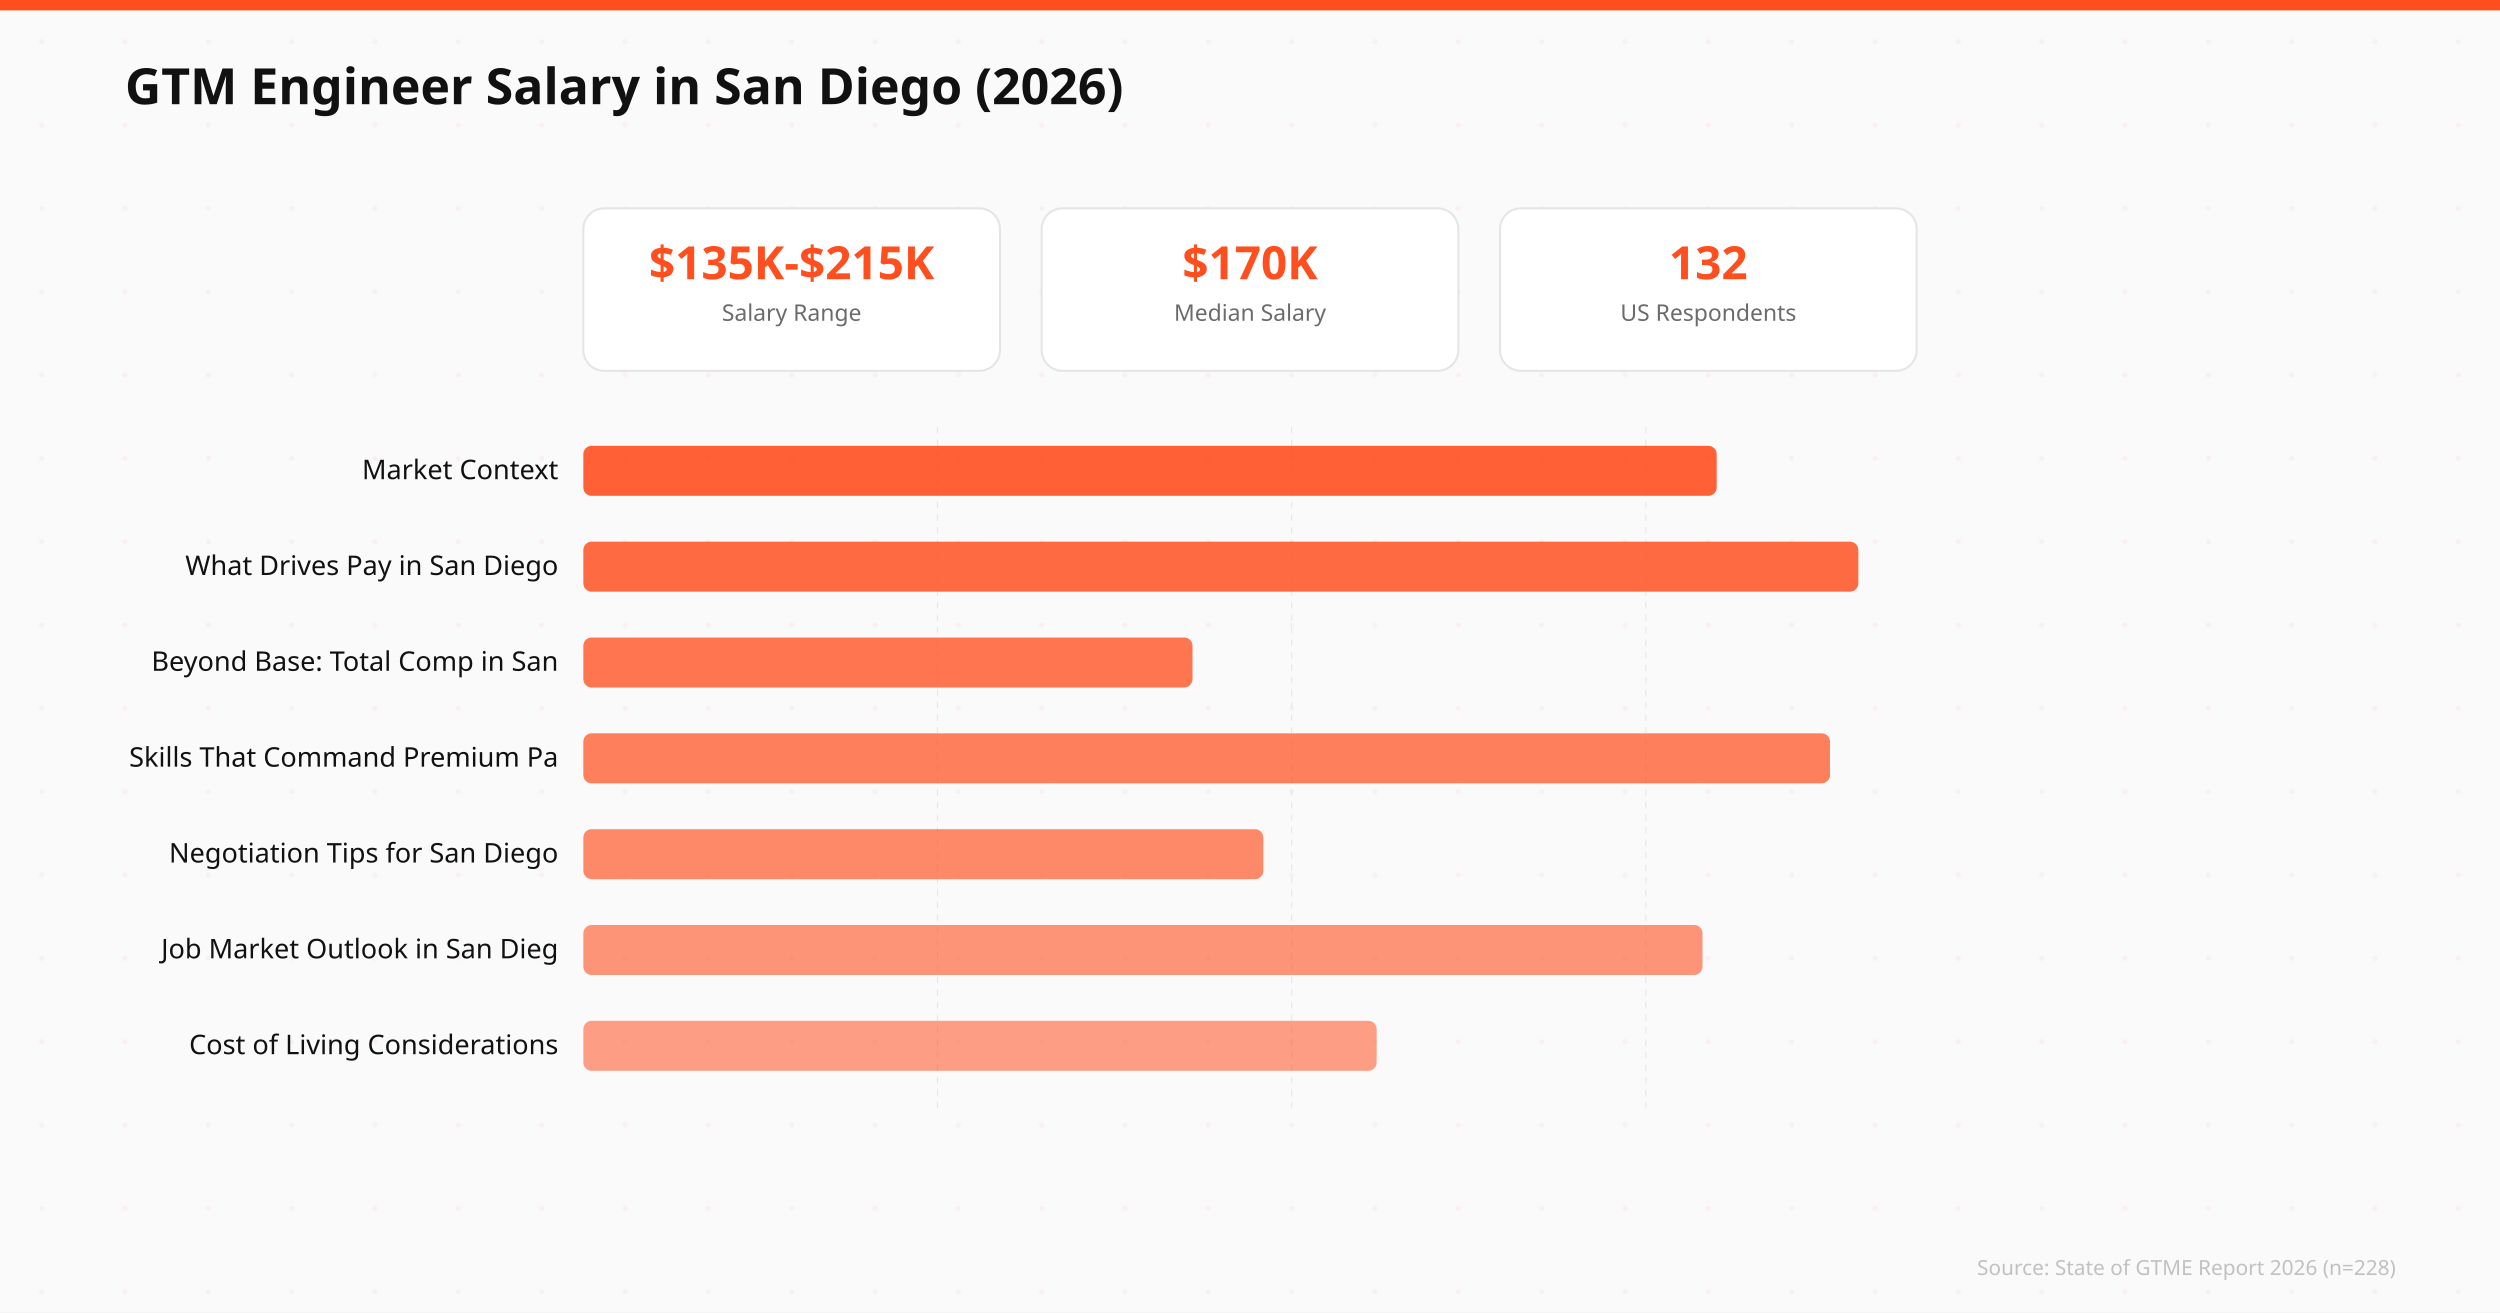
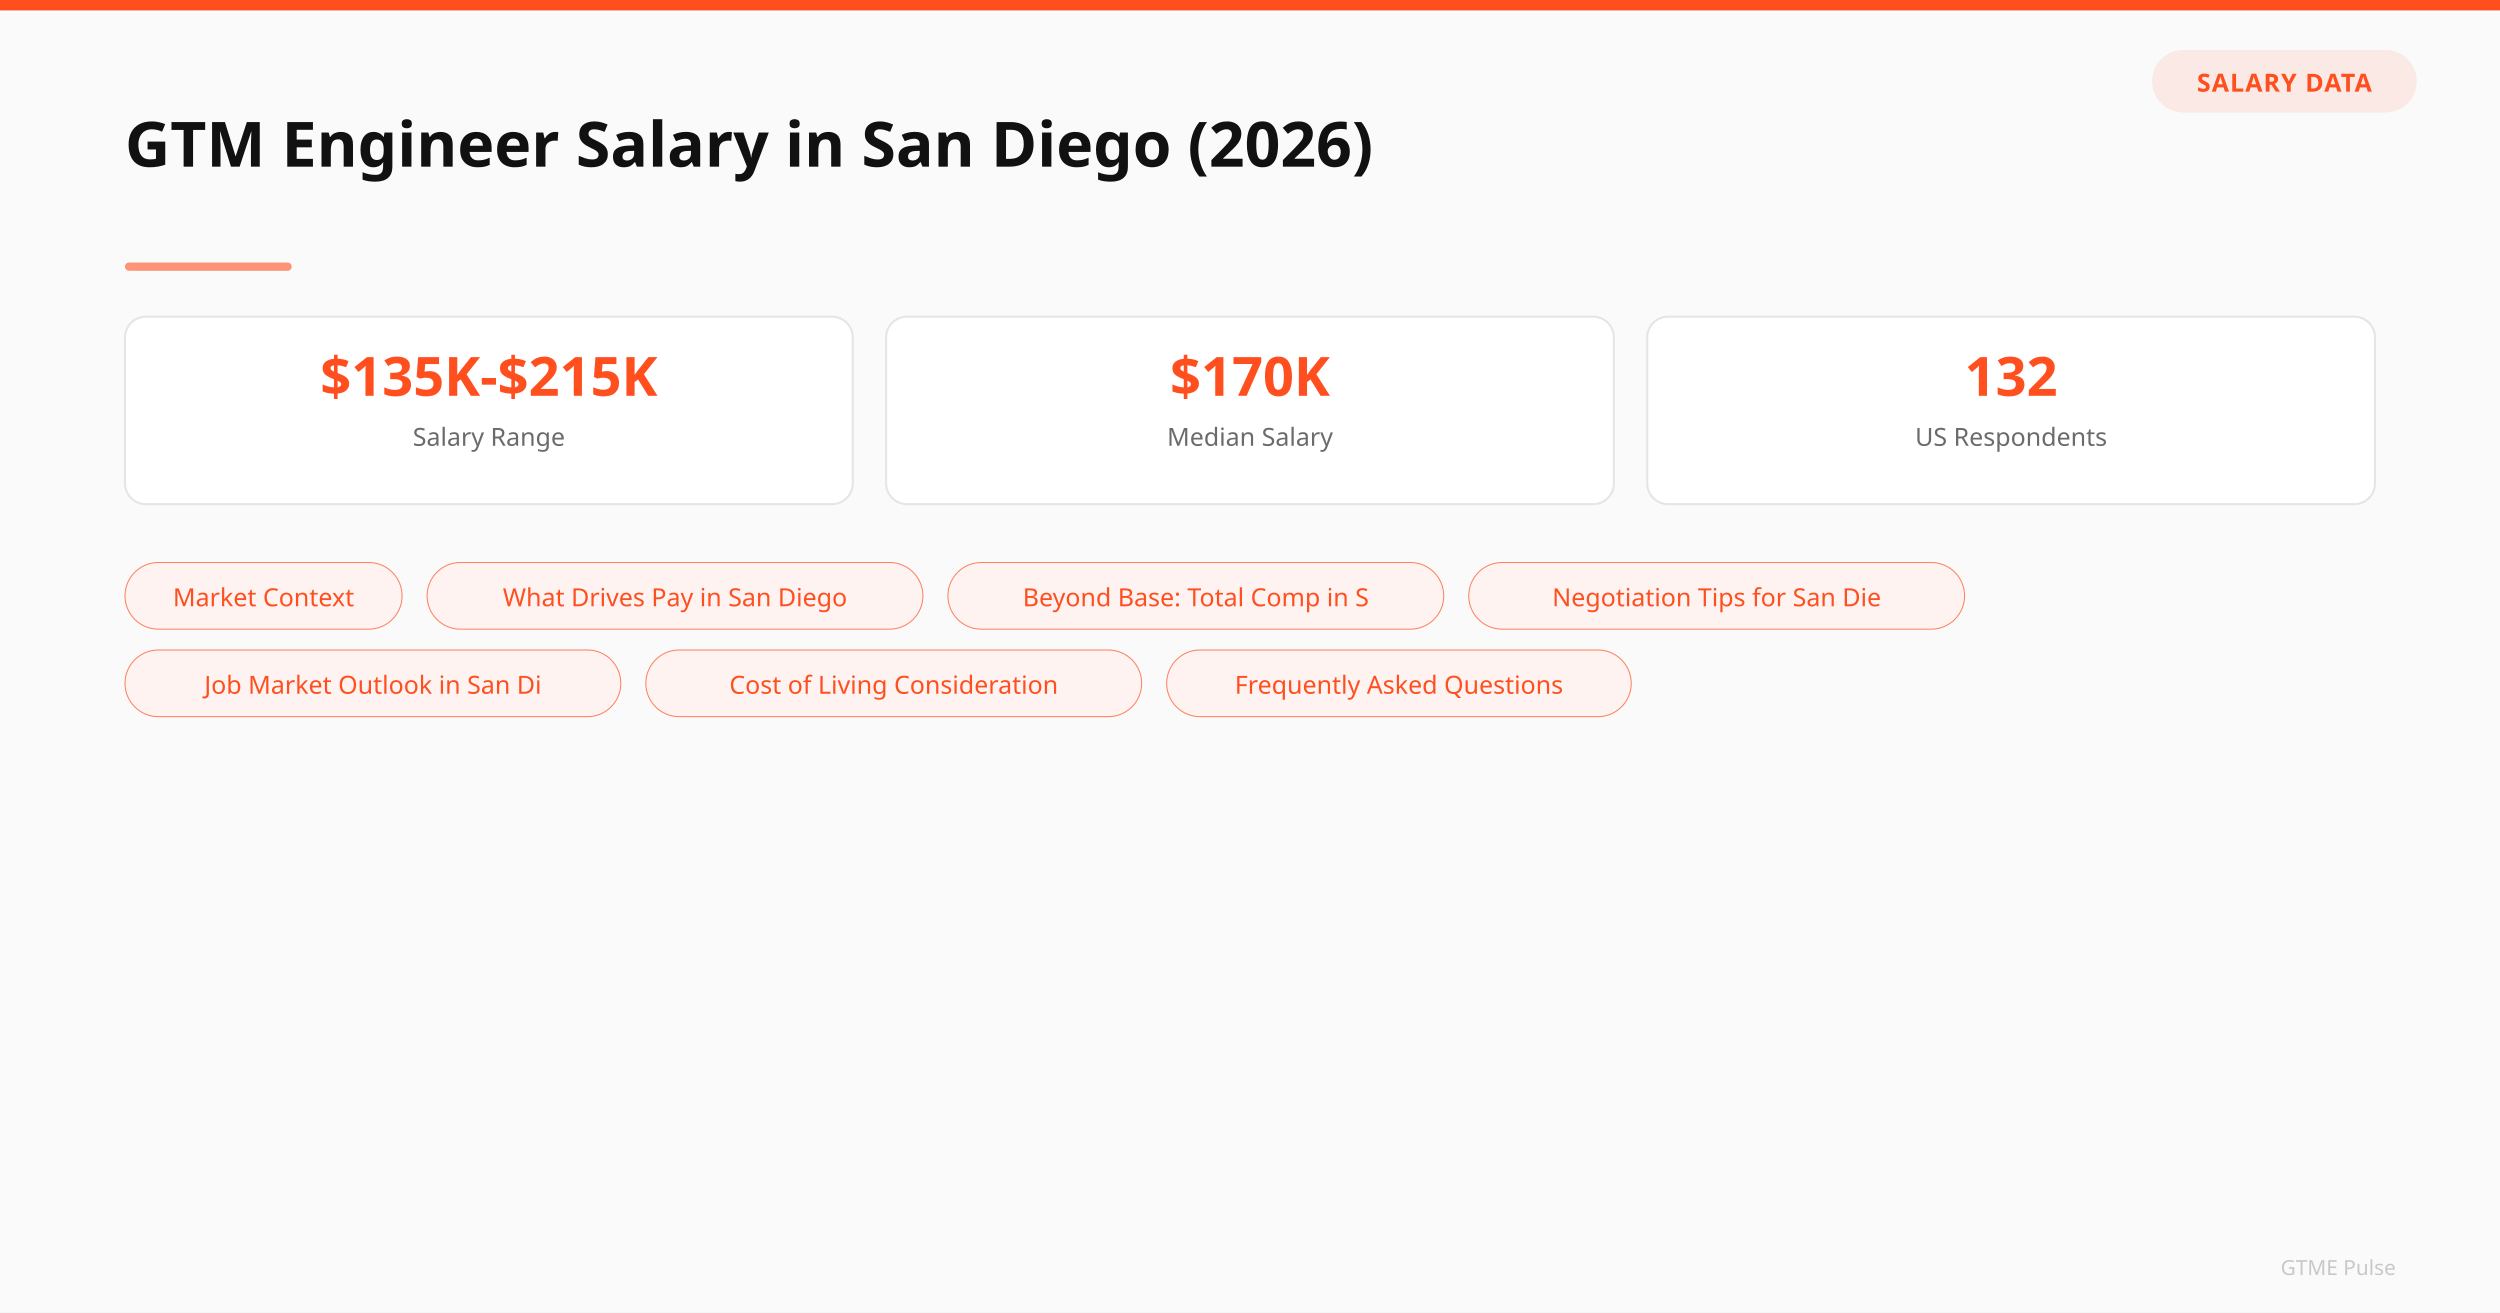
<svg xmlns="http://www.w3.org/2000/svg" viewBox="0 0 1200 630" width="1200" height="630">
-   <defs>
-     <pattern id="dots" x="0" y="0" width="40" height="40" patternUnits="userSpaceOnUse">
-       <circle cx="20" cy="20" r="1.2" fill="#FF4F1F" opacity="0.06" />
-     </pattern>
-   </defs>
  <rect width="1200" height="630" fill="#FAFAFA" />
-   <rect width="1200" height="630" fill="url(#dots)" />
  <rect x="0" y="0" width="1200" height="5" fill="#FF4F1F" />
-   <text x="60" y="50" font-family="Sora, sans-serif" font-size="24" font-weight="700" fill="#111111">GTM Engineer Salary in San Diego (2026)</text>
-   <rect x="280.0" y="100" width="200" height="78" rx="10" fill="white" stroke="#E5E5E5" stroke-width="1" />
-   <text x="380.0" y="134" text-anchor="middle" font-family="Sora, sans-serif" font-size="22" font-weight="700" fill="#FF4F1F">$135K‑$215K</text>
-   <text x="380.0" y="154" text-anchor="middle" font-family="Plus Jakarta Sans, sans-serif" font-size="11" fill="#6B6B6B">Salary Range</text>
-   <rect x="500.0" y="100" width="200" height="78" rx="10" fill="white" stroke="#E5E5E5" stroke-width="1" />
-   <text x="600.0" y="134" text-anchor="middle" font-family="Sora, sans-serif" font-size="22" font-weight="700" fill="#FF4F1F">$170K</text>
-   <text x="600.0" y="154" text-anchor="middle" font-family="Plus Jakarta Sans, sans-serif" font-size="11" fill="#6B6B6B">Median Salary</text>
-   <rect x="720.0" y="100" width="200" height="78" rx="10" fill="white" stroke="#E5E5E5" stroke-width="1" />
-   <text x="820.0" y="134" text-anchor="middle" font-family="Sora, sans-serif" font-size="22" font-weight="700" fill="#FF4F1F">132</text>
-   <text x="820.0" y="154" text-anchor="middle" font-family="Plus Jakarta Sans, sans-serif" font-size="11" fill="#6B6B6B">US Respondents</text>
-   <line x1="450.0" y1="205" x2="450.0" y2="532" stroke="#E5E5E5" stroke-width="0.5" stroke-dasharray="3,3" />
-   <line x1="620.0" y1="205" x2="620.0" y2="532" stroke="#E5E5E5" stroke-width="0.5" stroke-dasharray="3,3" />
-   <line x1="790.0" y1="205" x2="790.0" y2="532" stroke="#E5E5E5" stroke-width="0.5" stroke-dasharray="3,3" />
-   <text x="268" y="230" text-anchor="end" font-family="Plus Jakarta Sans, sans-serif" font-size="13" font-weight="500" fill="#111111">Market Context</text>
-   <rect x="280" y="214" width="544.0" height="24" rx="4" fill="#FF4F1F" opacity="0.9" />
-   <text x="834.0" y="232" font-family="Sora, sans-serif" font-size="12" font-weight="600" fill="#6B6B6B" />
-   <text x="268" y="276" text-anchor="end" font-family="Plus Jakarta Sans, sans-serif" font-size="13" font-weight="500" fill="#111111">What Drives Pay in San Diego</text>
-   <rect x="280" y="260" width="612.0" height="24" rx="4" fill="#FF4F1F" opacity="0.84" />
-   <text x="902.0" y="278" font-family="Sora, sans-serif" font-size="12" font-weight="600" fill="#6B6B6B" />
-   <text x="268" y="322" text-anchor="end" font-family="Plus Jakarta Sans, sans-serif" font-size="13" font-weight="500" fill="#111111">Beyond Base: Total Comp in San</text>
-   <rect x="280" y="306" width="292.4" height="24" rx="4" fill="#FF4F1F" opacity="0.78" />
-   <text x="582.4" y="324" font-family="Sora, sans-serif" font-size="12" font-weight="600" fill="#6B6B6B" />
-   <text x="268" y="368" text-anchor="end" font-family="Plus Jakarta Sans, sans-serif" font-size="13" font-weight="500" fill="#111111">Skills That Command Premium Pa</text>
-   <rect x="280" y="352" width="598.4" height="24" rx="4" fill="#FF4F1F" opacity="0.72" />
-   <text x="888.4" y="370" font-family="Sora, sans-serif" font-size="12" font-weight="600" fill="#6B6B6B" />
-   <text x="268" y="414" text-anchor="end" font-family="Plus Jakarta Sans, sans-serif" font-size="13" font-weight="500" fill="#111111">Negotiation Tips for San Diego</text>
-   <rect x="280" y="398" width="326.4" height="24" rx="4" fill="#FF4F1F" opacity="0.66" />
-   <text x="616.4" y="416" font-family="Sora, sans-serif" font-size="12" font-weight="600" fill="#6B6B6B" />
-   <text x="268" y="460" text-anchor="end" font-family="Plus Jakarta Sans, sans-serif" font-size="13" font-weight="500" fill="#111111">Job Market Outlook in San Dieg</text>
-   <rect x="280" y="444" width="537.2" height="24" rx="4" fill="#FF4F1F" opacity="0.6" />
-   <text x="827.2" y="462" font-family="Sora, sans-serif" font-size="12" font-weight="600" fill="#6B6B6B" />
-   <text x="268" y="506" text-anchor="end" font-family="Plus Jakarta Sans, sans-serif" font-size="13" font-weight="500" fill="#111111">Cost of Living Considerations</text>
-   <rect x="280" y="490" width="380.8" height="24" rx="4" fill="#FF4F1F" opacity="0.54" />
-   <text x="670.8" y="508" font-family="Sora, sans-serif" font-size="12" font-weight="600" fill="#6B6B6B" />
-   <text x="1150" y="612" text-anchor="end" font-family="Plus Jakarta Sans, sans-serif" font-size="10" fill="#6B6B6B" opacity="0.4">Source: State of GTME Report 2026 (n=228)</text>
+   <rect x="1033" y="24" width="127" height="30" rx="15" fill="#FF4F1F" opacity="0.1" />
+   <text x="1096.5" y="44" text-anchor="middle" font-family="Plus Jakarta Sans, sans-serif" font-size="12" font-weight="600" fill="#FF4F1F" letter-spacing="0.5">SALARY DATA</text>
+   <text x="60" y="80" font-family="Sora, sans-serif" font-size="30" font-weight="700" fill="#111111">GTM Engineer Salary in San Diego (2026)</text>
+   <rect x="60" y="126" width="80" height="4" rx="2" fill="#FF4F1F" opacity="0.6" />
+   <rect x="60.0" y="152" width="349.333" height="90" rx="10" fill="white" stroke="#E5E5E5" stroke-width="1" />
+   <text x="234.667" y="190" text-anchor="middle" font-family="Sora, sans-serif" font-size="26" font-weight="700" fill="#FF4F1F">$135K‑$215K</text>
+   <text x="234.667" y="214" text-anchor="middle" font-family="Plus Jakarta Sans, sans-serif" font-size="12" fill="#6B6B6B">Salary Range</text>
+   <rect x="425.333" y="152" width="349.333" height="90" rx="10" fill="white" stroke="#E5E5E5" stroke-width="1" />
+   <text x="600.0" y="190" text-anchor="middle" font-family="Sora, sans-serif" font-size="26" font-weight="700" fill="#FF4F1F">$170K</text>
+   <text x="600.0" y="214" text-anchor="middle" font-family="Plus Jakarta Sans, sans-serif" font-size="12" fill="#6B6B6B">Median Salary</text>
+   <rect x="790.667" y="152" width="349.333" height="90" rx="10" fill="white" stroke="#E5E5E5" stroke-width="1" />
+   <text x="965.333" y="190" text-anchor="middle" font-family="Sora, sans-serif" font-size="26" font-weight="700" fill="#FF4F1F">132</text>
+   <text x="965.333" y="214" text-anchor="middle" font-family="Plus Jakarta Sans, sans-serif" font-size="12" fill="#6B6B6B">US Respondents</text>
+   <rect x="60" y="270" width="133.0" height="32" rx="16" fill="#fff0ed" stroke="#FF4F1F" stroke-width="0.5" opacity="0.7" />
+   <text x="126.5" y="291" text-anchor="middle" font-family="Plus Jakarta Sans, sans-serif" font-size="12" font-weight="500" fill="#FF4F1F">Market Context</text>
+   <rect x="205.0" y="270" width="238.0" height="32" rx="16" fill="#fff0ed" stroke="#FF4F1F" stroke-width="0.5" opacity="0.7" />
+   <text x="324.0" y="291" text-anchor="middle" font-family="Plus Jakarta Sans, sans-serif" font-size="12" font-weight="500" fill="#FF4F1F">What Drives Pay in San Diego</text>
+   <rect x="455.0" y="270" width="238.0" height="32" rx="16" fill="#fff0ed" stroke="#FF4F1F" stroke-width="0.5" opacity="0.7" />
+   <text x="574.0" y="291" text-anchor="middle" font-family="Plus Jakarta Sans, sans-serif" font-size="12" font-weight="500" fill="#FF4F1F">Beyond Base: Total Comp in S</text>
+   <rect x="705.0" y="270" width="238.0" height="32" rx="16" fill="#fff0ed" stroke="#FF4F1F" stroke-width="0.5" opacity="0.7" />
+   <text x="824.0" y="291" text-anchor="middle" font-family="Plus Jakarta Sans, sans-serif" font-size="12" font-weight="500" fill="#FF4F1F">Negotiation Tips for San Die</text>
+   <rect x="60" y="312" width="238.0" height="32" rx="16" fill="#fff0ed" stroke="#FF4F1F" stroke-width="0.5" opacity="0.7" />
+   <text x="179.0" y="333" text-anchor="middle" font-family="Plus Jakarta Sans, sans-serif" font-size="12" font-weight="500" fill="#FF4F1F">Job Market Outlook in San Di</text>
+   <rect x="310.0" y="312" width="238.0" height="32" rx="16" fill="#fff0ed" stroke="#FF4F1F" stroke-width="0.5" opacity="0.7" />
+   <text x="429.0" y="333" text-anchor="middle" font-family="Plus Jakarta Sans, sans-serif" font-size="12" font-weight="500" fill="#FF4F1F">Cost of Living Consideration</text>
+   <rect x="560.0" y="312" width="223.0" height="32" rx="16" fill="#fff0ed" stroke="#FF4F1F" stroke-width="0.5" opacity="0.7" />
+   <text x="671.5" y="333" text-anchor="middle" font-family="Plus Jakarta Sans, sans-serif" font-size="12" font-weight="500" fill="#FF4F1F">Frequently Asked Questions</text>
+   <text x="1150" y="612" text-anchor="end" font-family="Plus Jakarta Sans, sans-serif" font-size="10" fill="#6B6B6B" opacity="0.35">GTME Pulse</text>
</svg>
